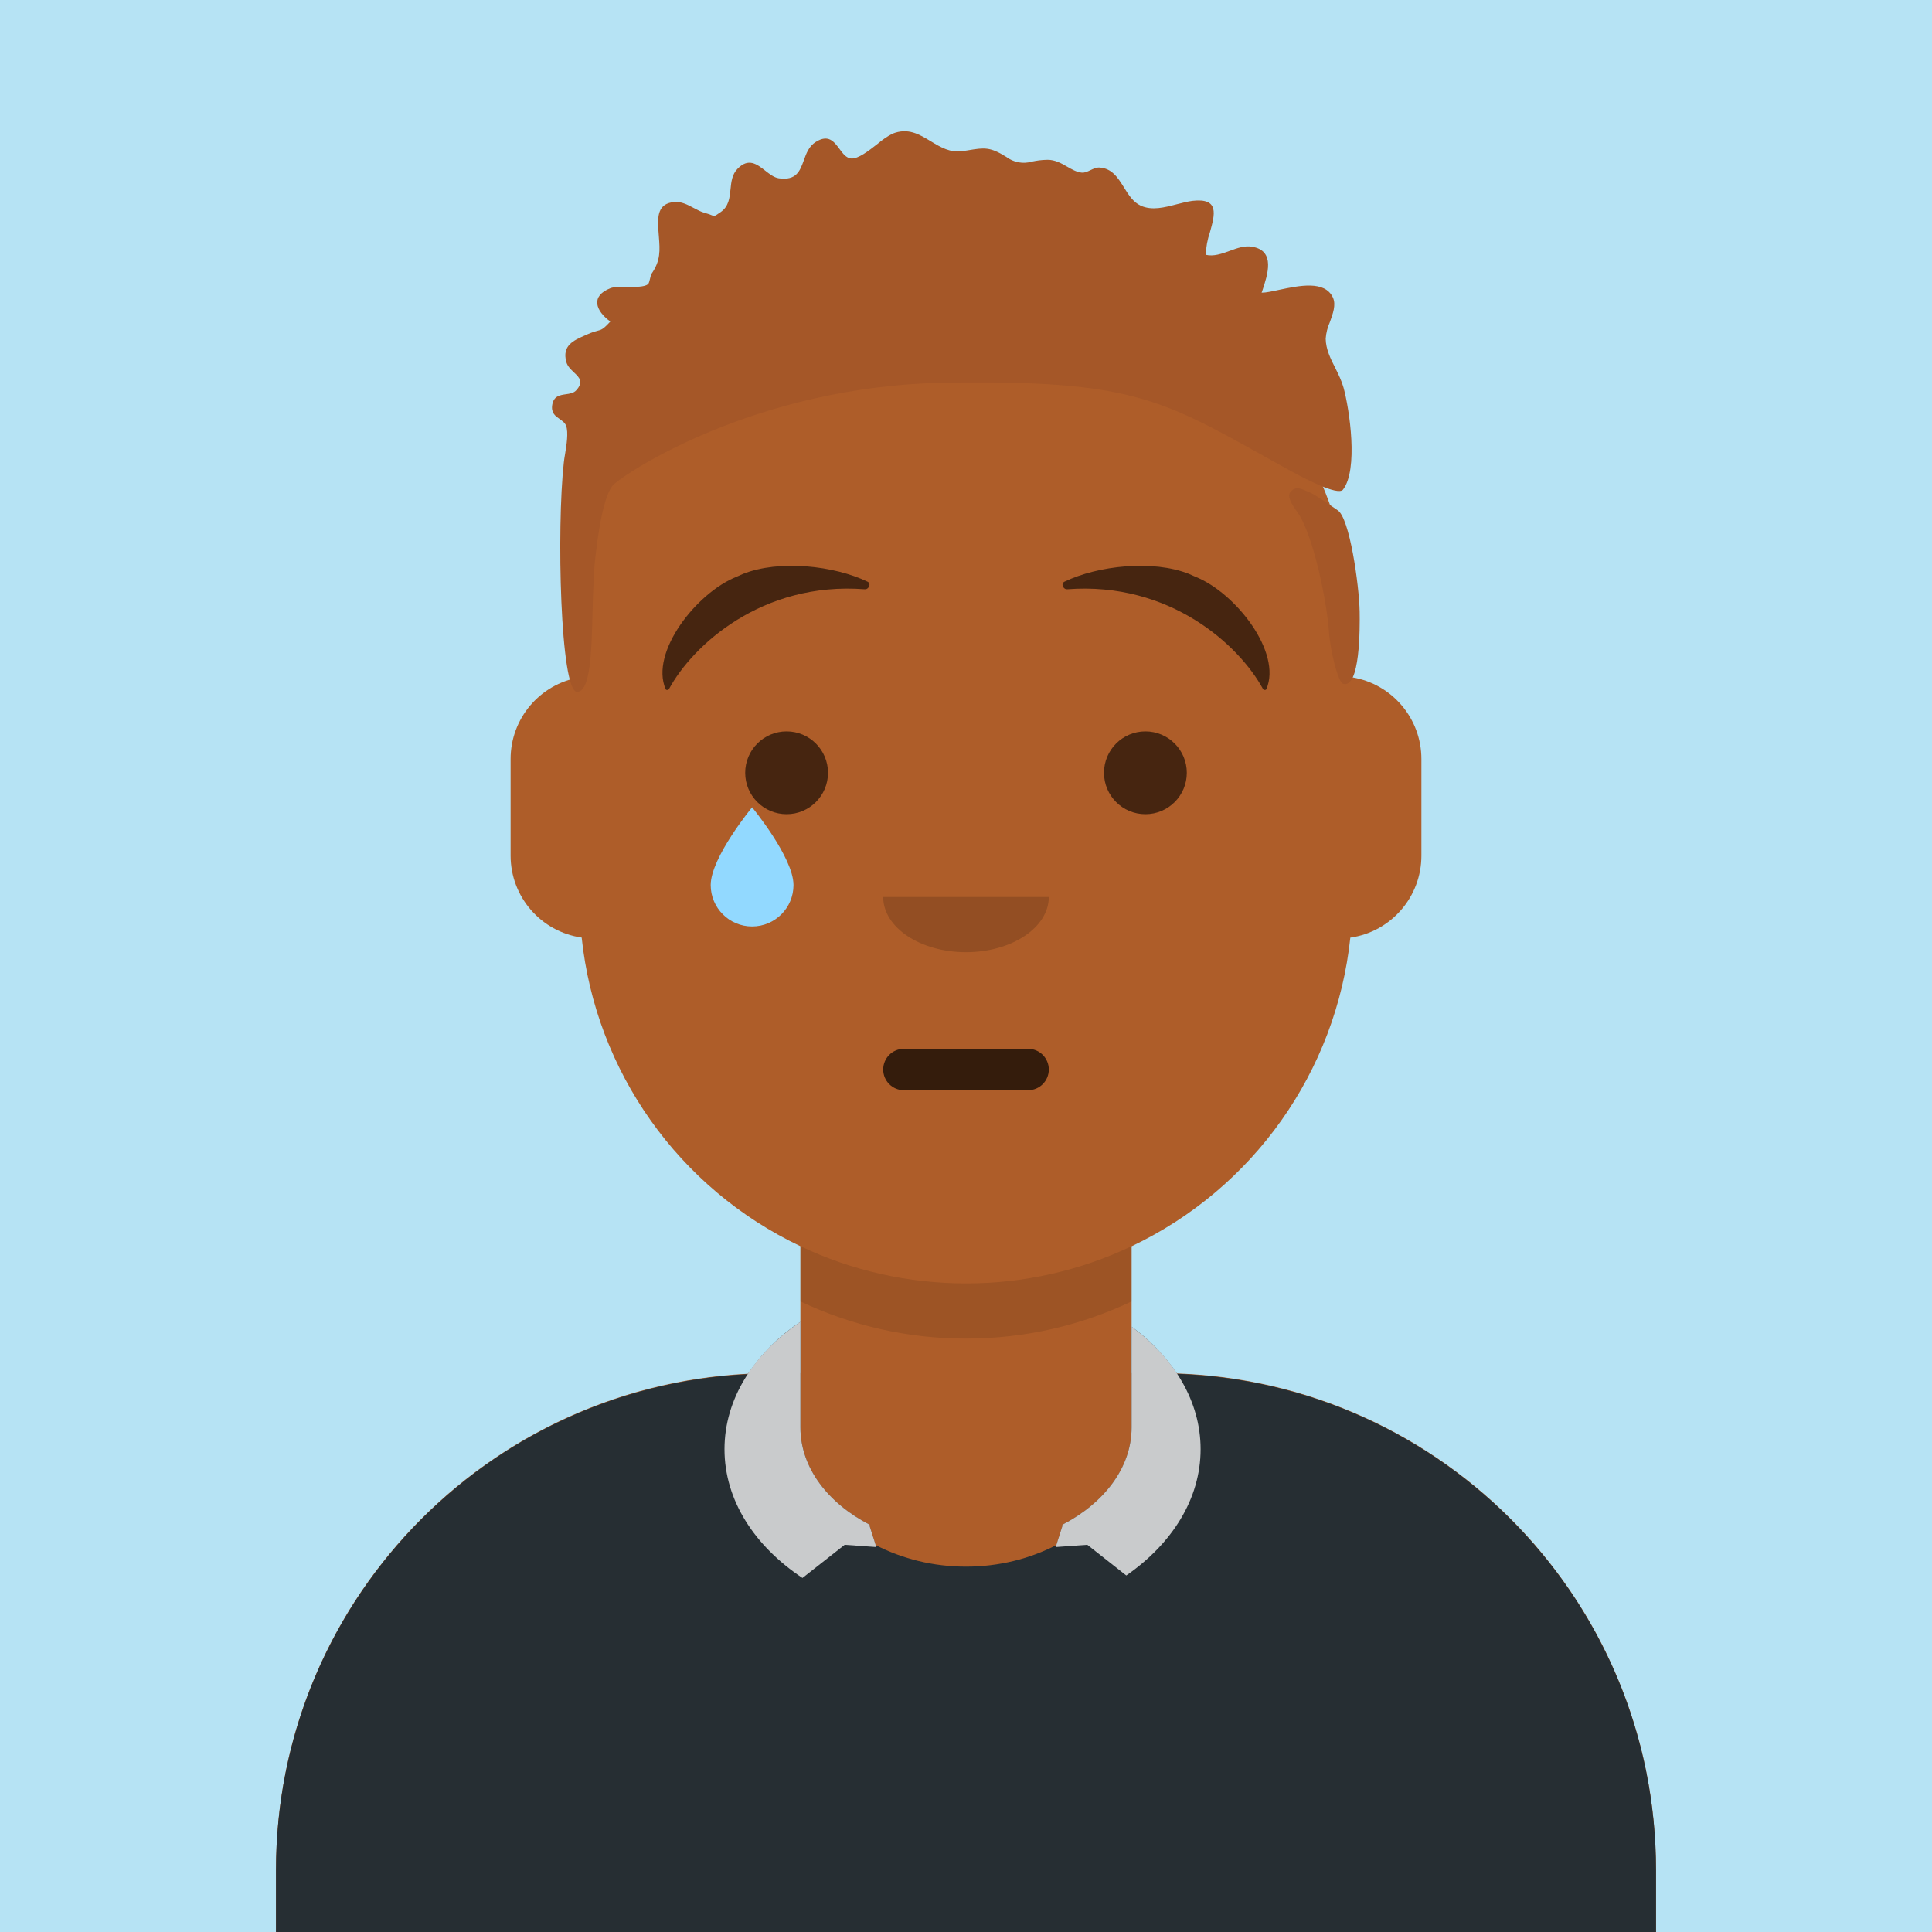
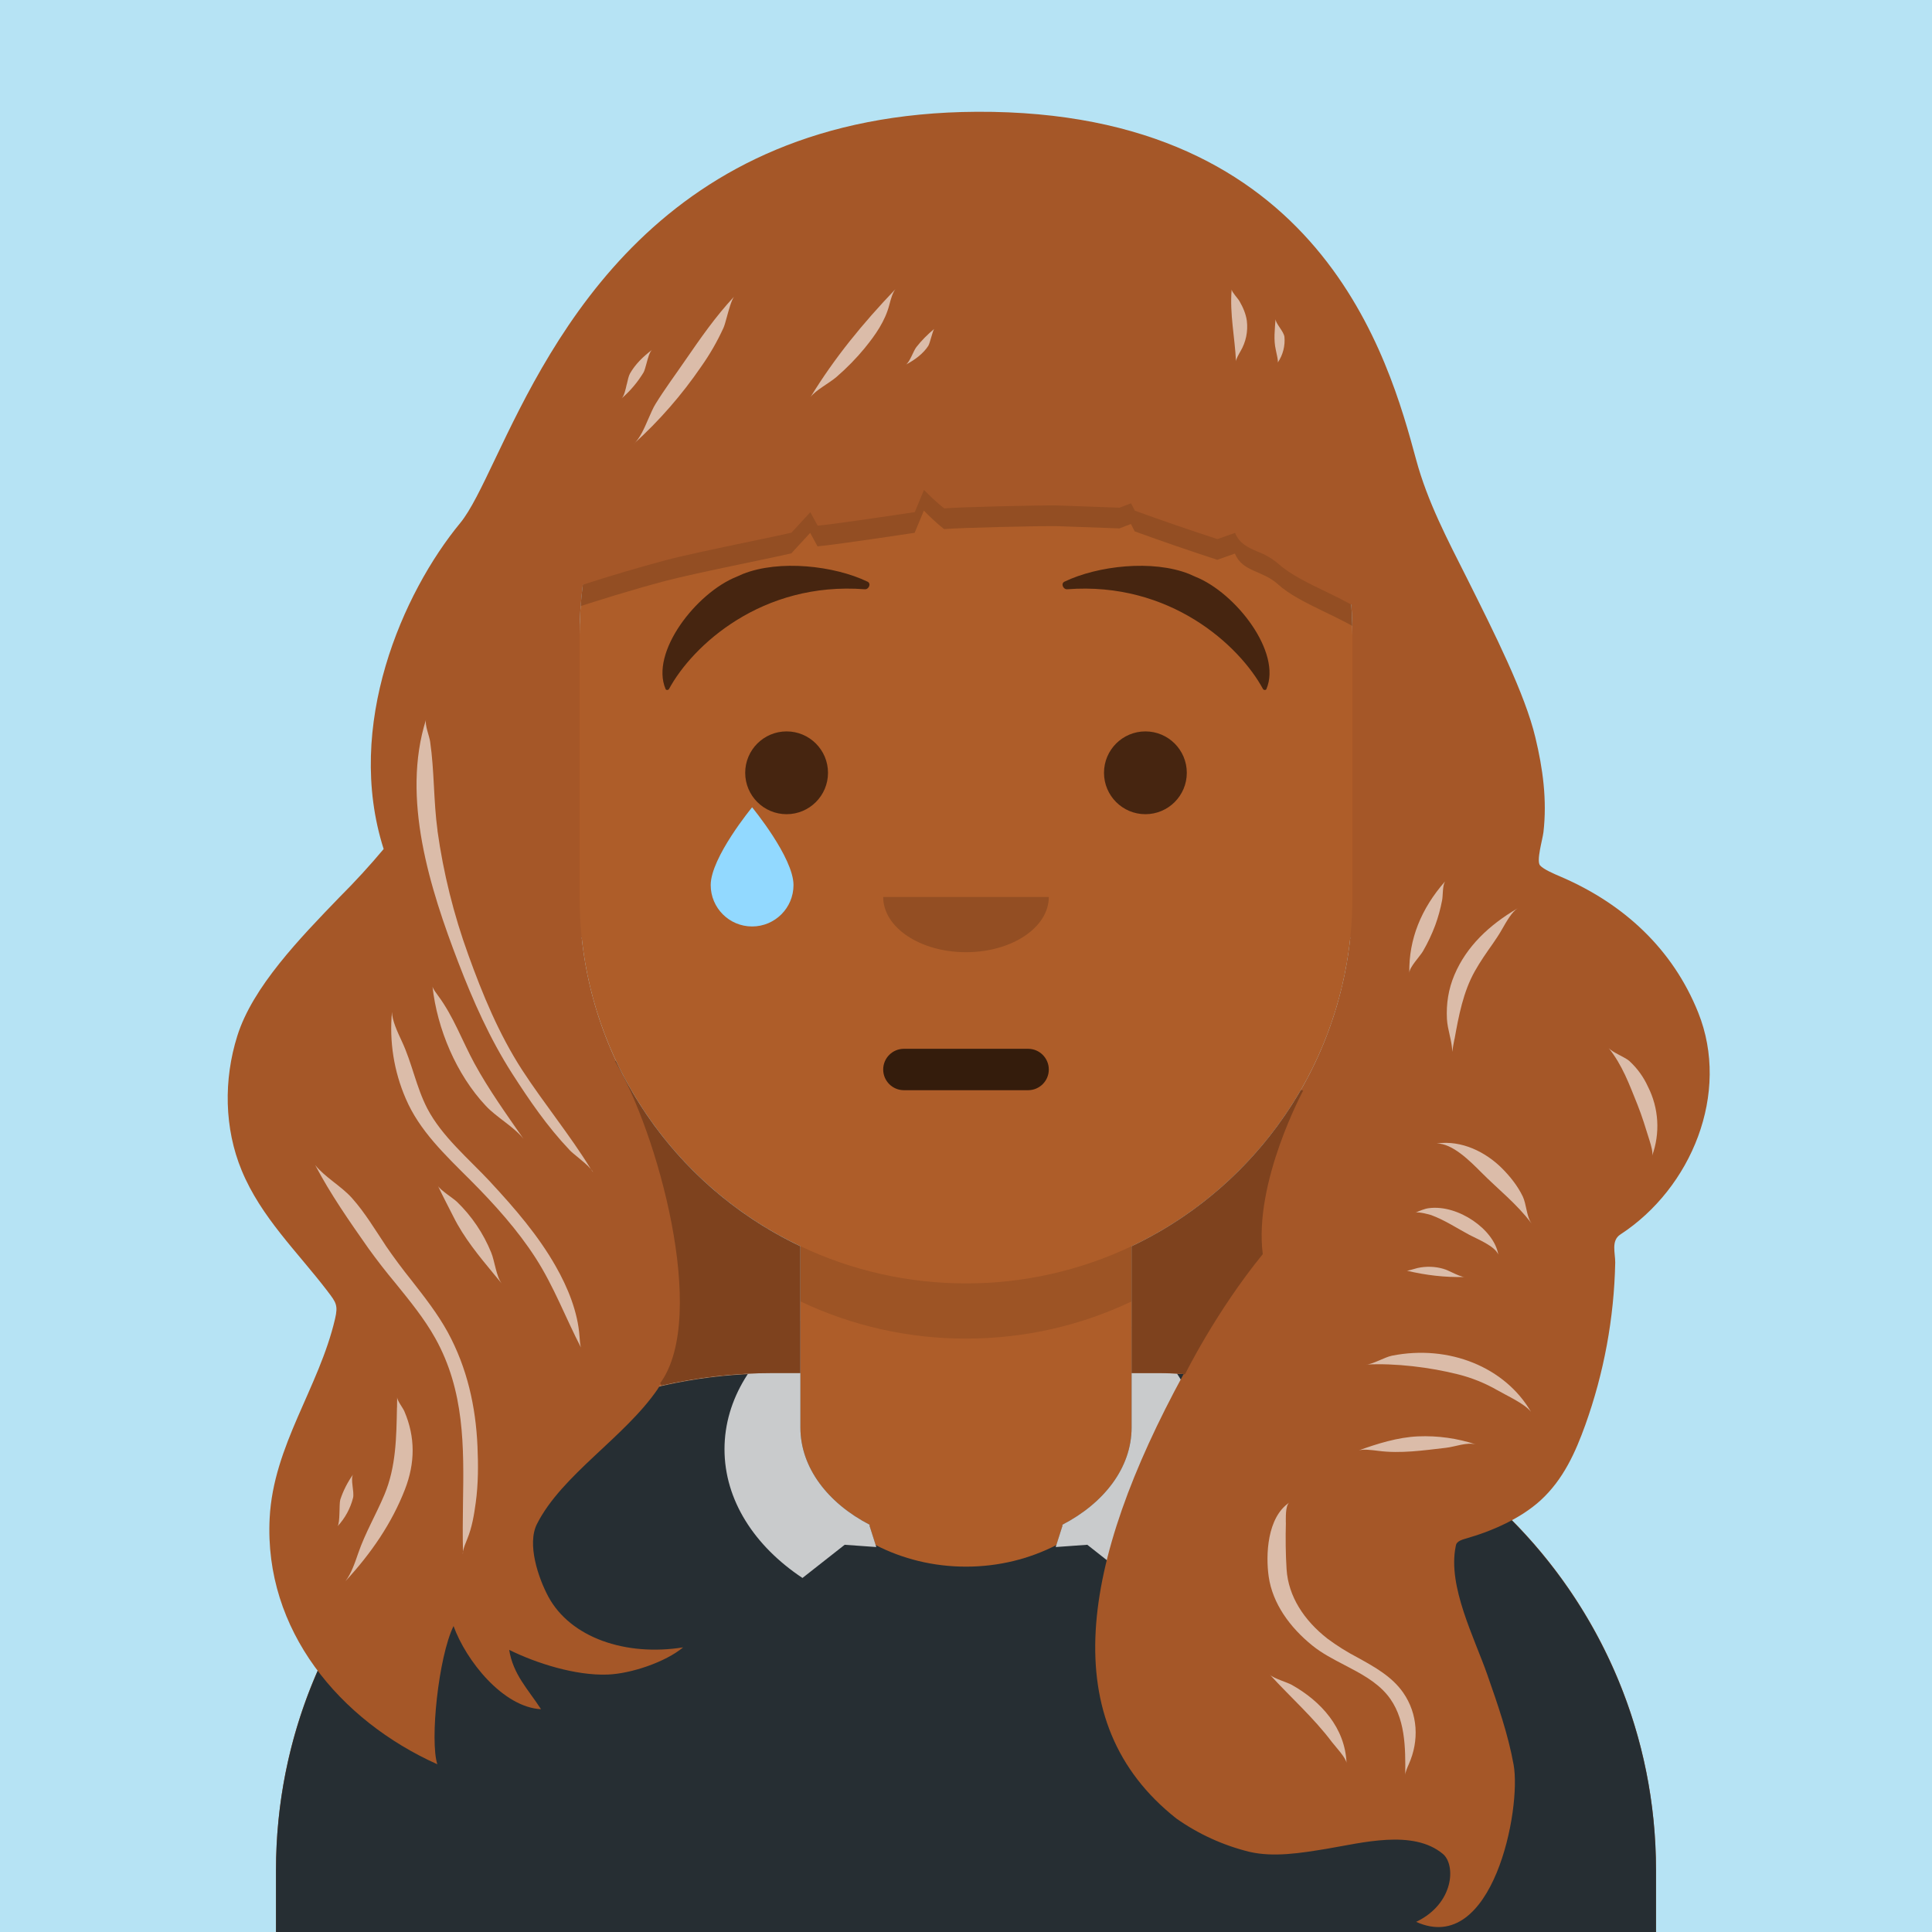
<svg xmlns="http://www.w3.org/2000/svg" viewBox="0 0 280 280" fill="none" shape-rendering="auto">
  <mask id="viewboxMask">
    <rect width="280" height="280" rx="0" ry="0" x="0" y="0" fill="#fff" />
  </mask>
  <g mask="url(#viewboxMask)">
    <rect fill="#b6e3f4" width="280" height="280" x="0" y="0" />
    <g transform="translate(8)">
      <path d="M132 36a56 56 0 0 0-56 56v6.17A12 12 0 0 0 66 110v14a12 12 0 0 0 10.3 11.88 56.04 56.04 0 0 0 31.7 44.73v18.4h-4a72 72 0 0 0-72 72v9h200v-9a72 72 0 0 0-72-72h-4v-18.39a56.04 56.04 0 0 0 31.7-44.73A12 12 0 0 0 198 124v-14a12 12 0 0 0-10-11.83V92a56 56 0 0 0-56-56Z" fill="#ae5d29" />
      <path d="M108 180.61v8a55.79 55.79 0 0 0 24 5.39c8.59 0 16.73-1.93 24-5.39v-8a55.79 55.79 0 0 1-24 5.39 55.79 55.79 0 0 1-24-5.39Z" fill="#000" fill-opacity=".1" />
      <g transform="translate(0 170)">
        <path d="M100.37 29.14a27.6 27.6 0 0 1 7.63-7.57v15.3c0 5.83 3.98 10.98 10.08 14.13l-.08.06.9 2.86c3.89 2 8.35 3.13 13.1 3.13s9.21-1.13 13.1-3.13l.9-2.86-.08-.06c6.1-3.15 10.08-8.3 10.08-14.12v-14.6a27.1 27.1 0 0 1 6.6 6.82 72 72 0 0 1 69.4 71.95V110H32v-8.95a72 72 0 0 1 68.37-71.9Z" fill="#262e33" />
        <path d="M108 21.57c-6.77 4.6-11 11.17-11 18.46 0 7.4 4.36 14.05 11.3 18.66l6.12-4.81 4.58.33-1-3.15.08-.06c-6.1-3.15-10.08-8.3-10.08-14.12v-15.3ZM156 36.88c0 5.82-3.98 10.97-10.08 14.12l.08.06-1 3.15 4.58-.33 5.65 4.45c6.63-4.6 10.77-11.1 10.77-18.3 0-6.92-3.82-13.2-10-17.75v14.6Z" fill="#fff" fill-opacity=".75" />
      </g>
      <g transform="translate(78 134)">
        <rect x="42" y="18" width="24" height="6" rx="3" fill="#000" fill-opacity=".7" />
      </g>
      <g transform="translate(104 122)">
        <path fill-rule="evenodd" clip-rule="evenodd" d="M16 8c0 4.42 5.37 8 12 8s12-3.58 12-8" fill="#000" fill-opacity=".16" />
      </g>
      <g transform="translate(76 90)">
        <path d="M25 27s-6 7.27-6 11.27a6 6 0 1 0 12 0c0-4-6-11.27-6-11.27Z" fill="#92D9FF" />
        <path d="M36 22a6 6 0 1 1-12 0 6 6 0 0 1 12 0ZM88 22a6 6 0 1 1-12 0 6 6 0 0 1 12 0Z" fill="#000" fill-opacity=".6" />
      </g>
      <g transform="translate(76 82)">
        <path d="m22.77 1.58.9-.4C28.93-.91 36.88-.03 41.73 2.3c.57.27.18 1.15-.4 1.1-14.92-1.14-24.96 8.15-28.37 14.45-.1.18-.41.2-.49.03-2.3-5.32 4.45-13.98 10.3-16.3ZM89.23 1.58l-.9-.4C83.07-.91 75.12-.03 70.27 2.3c-.57.27-.18 1.15.4 1.1 14.92-1.14 24.96 8.15 28.37 14.45.1.18.41.2.49.03 2.3-5.32-4.45-13.98-10.3-16.3Z" fill-rule="evenodd" clip-rule="evenodd" fill="#000" fill-opacity=".6" />
      </g>
      <g transform="translate(-1)">
-         <g fill="#a55728">
-           <path d="M187.7 56.12c.9 3.25 2.17 11.95-.06 14.84-.75.96-5.84-1.74-7.97-2.92l-3.53-1.96c-14.92-8.32-19.74-11-45.9-10.62-28.11.4-47.37 13.58-48.46 14.93-.75.93-1.71 3.44-2.5 10.41-.25 2.2-.32 4.97-.4 7.71-.14 5.94-.3 11.77-2.25 11.76-2.44-.01-2.97-23.78-1.92-33.21.04-.36.1-.78.18-1.23.23-1.4.5-3.13.16-4.11-.16-.44-.54-.7-.94-.99-.62-.43-1.26-.88-1.08-2.03.21-1.31 1.1-1.43 1.97-1.56.57-.08 1.13-.16 1.5-.56 1.13-1.23.46-1.87-.31-2.6-.46-.43-.95-.9-1.12-1.53-.63-2.36 1.03-3.1 2.69-3.83l.38-.17c.69-.3 1.1-.42 1.42-.5.6-.15.85-.21 1.89-1.35-2.14-1.56-2.9-3.69.01-4.83.56-.22 1.52-.2 2.5-.2 1.2.02 2.4.03 2.94-.37.15-.11.24-.53.33-.9.06-.27.11-.5.18-.6 1.35-1.93 1.23-3.4 1.08-5.4l-.07-.92c-.13-2.04-.11-3.9 2.33-4.11 1-.08 1.9.4 2.77.86.54.29 1.08.58 1.64.73.87.23 1.1.43 1.32.43.19 0 .37-.15.96-.55 1.18-.82 1.3-2.05 1.43-3.3.11-1.08.22-2.18 1.04-3 1.58-1.6 2.8-.64 4 .3.64.5 1.28 1 1.96 1.1 2.55.36 3.06-1.06 3.62-2.59.36-1 .74-2.06 1.74-2.68 1.83-1.15 2.64-.05 3.43 1.01.5.68.98 1.33 1.7 1.39 1.01.08 2.52-1.1 3.85-2.14a11.6 11.6 0 0 1 2.1-1.44c2.27-.93 3.91.07 5.58 1.08 1.4.85 2.83 1.72 4.65 1.43l.83-.13c2.24-.37 3.11-.51 5.45.96a4.2 4.2 0 0 0 3.74.69c.6-.12 1.3-.25 2.26-.26 1.1 0 1.98.5 2.83.99.7.4 1.36.79 2.13.87.42.04.84-.16 1.26-.36.42-.2.84-.4 1.3-.38 1.83.11 2.69 1.5 3.55 2.88.67 1.08 1.34 2.15 2.46 2.66 1.62.72 3.44.24 5.17-.21.79-.2 1.55-.4 2.28-.5 3.96-.46 3.27 1.97 2.55 4.56a11.1 11.1 0 0 0-.6 3.26c1.15.27 2.3-.15 3.46-.57 1.1-.4 2.18-.8 3.27-.6 3.4.58 2.25 4.02 1.44 6.45l-.08.21c.64 0 1.54-.2 2.56-.42 2.86-.6 6.61-1.41 7.78 1.13.47 1.05 0 2.31-.44 3.54a7.17 7.17 0 0 0-.61 2.41c.02 1.53.7 2.9 1.4 4.27.45.91.9 1.82 1.17 2.78Z" />
-           <path d="m186.36 73.6.47.33c1.76.99 3.15 10.9 3.22 14.69.04 2.34.08 11.25-2.4 10.48-.75-.23-1.9-4.95-2.06-7.72-.16-2.76-1.74-12.16-4.14-16.49-.13-.23-.32-.51-.53-.8-.65-.96-1.44-2.12-.92-2.76.72-.88 1.43-.57 2.26-.2l.44.18c.87.35 2.77 1.68 3.66 2.3Z" />
+         <path d="M89.4 84.2c-4.88 1.3-9.65 2.78-14.4 4.34-11.13 3.64-6.68-6.1-3-14.04l111.79-9.52c6.02 7.33 24.82 41 7.12 27-3.1-2.45-9.57-4.45-12.66-7.27-2.34-2.12-5.16-1.78-6.28-4.48l-2.55.9a375.12 375.12 0 0 1-11.97-4.12l-.55-1.07-1.67.64-9.12-.33c-2.63-.03-13.73.22-16.28.43 0 0-1.23-.92-2.94-2.68l-1.33 3.22s-11.92 1.8-14.08 1.96l-1.06-1.95-2.74 2.97c-3.9.9-13.84 2.83-18.3 4.01Z" fill="#000" fill-opacity=".16" />
+         <path d="M48.6 123.04c-5.7-17.86 2.75-37.13 11.12-47.27 1.48-1.8 3.06-5.11 5.06-9.3 8.34-17.47 23.9-50.05 69.8-50.27 49.93-.24 59.75 36.02 63.66 50.43 1.64 6.08 4.55 11.59 7.38 17.21 4 8 8.4 16.74 9.9 23.05 1.09 4.54 1.7 9.05 1.17 13.7-.12 1.06-1.08 4.22-.48 4.85.54.57 1.88 1.15 3.1 1.67 9.01 3.9 16.1 10.4 19.8 19.62 4.71 11.72-.99 25.47-11.26 32.17-1.4.9-.74 2.7-.76 4.1a74.22 74.22 0 0 1-4.33 23.5c-1.42 3.94-3.17 7.92-6.53 10.98-2.85 2.58-6.94 4.42-10.86 5.52-1.35.38-1.33.78-1.41 1.17-1.15 5.76 2.7 13.12 4.6 18.56 1.5 4.29 3 8.59 3.8 13 1.18 6.42-3.02 27.82-14.12 22.8 5.52-2.64 5.76-8.26 3.88-9.84-4.34-3.62-11.76-1.59-16.9-.74-3.7.61-7.63 1.25-11.15.43a31.34 31.34 0 0 1-10.6-4.84c-17.65-13.97-13.84-37.04 1.07-64.4l-.55-.03c-1.1-.06-1.67-.1-3-.1h-4v-18.39A56 56 0 0 0 189 130V92c0-1.47-.05-2.94-.16-4.38a68.09 68.09 0 0 0-3.66-1.86c-2.58-1.24-5.24-2.53-6.91-4.05a10.2 10.2 0 0 0-3-1.76c-1.39-.6-2.62-1.14-3.28-2.72l-2.55.9a373.94 373.94 0 0 1-11.97-4.12l-.55-1.07-1.67.64-9.12-.33c-2.63-.03-13.73.22-16.28.43 0 0-1.23-.92-2.94-2.68l-1.33 3.22s-11.92 1.8-14.08 1.96l-1.06-1.95-2.74 2.97c-1.43.33-3.66.8-6.13 1.31-4.3.9-9.34 1.95-12.17 2.7a248.15 248.15 0 0 0-11.93 3.53c-.31 2.38-.47 4.8-.47 7.27v38a56 56 0 0 0 32 50.61V199h-4a72.2 72.2 0 0 0-16.4 1.87c-.1.17-.22.32-.32.5-4.78 6.95-13.87 12.39-17.46 19.5-1.47 2.9.19 7.82 1.66 10.55 3.2 5.9 11.15 8.66 19.52 7.33-2.53 2.12-7.55 3.82-10.95 3.94-4.63.17-10.29-1.62-14.26-3.58.6 3.6 2.68 5.62 4.62 8.6-5.52-.28-10.88-7.06-12.68-12.05-2.2 4.51-3.44 16.64-2.35 20.03-14.14-6.34-25.13-19.44-24.3-35.66.54-10.56 7.15-18.9 9.48-28.9.46-1.96.14-2.38-1.05-3.94l-.05-.07c-4.38-5.73-9.62-10.69-12.43-17.48-2.54-6.13-2.63-13.18-.64-19.5 2.21-7.08 9.06-14.16 14.84-20.14a105.5 105.5 0 0 0 6.37-6.95Z" fill="#a55728" />
+         <path d="m164.5 199.2.26-.06s4.44-9.02 11.25-17.38c-1.33-10.43 5.86-23.71 5.86-23.71l-.35-.08A56.25 56.25 0 0 1 157 180.62V199h4c1.32 0 1.88.04 3 .1l.54.04-.04.07ZM82.27 153.74l-.14.06c6.02 9.99 13.63 36.95 6.55 46.66l.25.34A72.25 72.25 0 0 1 105 199h4v-18.39a56.23 56.23 0 0 1-26.73-26.87Z" fill="#000" fill-opacity=".24" />
+         <g fill="#fff" fill-opacity=".6">
+           <path d="M118.38 50.37c1.51-1.85 2.89-3.83 3.5-6.16.23-.87.47-1.77.89-2.3-4.76 4.99-8.8 9.91-12.3 15.63.77-1.02 2.73-2.02 3.76-2.91a34.94 34.94 0 0 0 4.15-4.25ZM171.5 41.98c-.3 3.5.47 6.94.63 10.4 0-.34.34-.92.65-1.47a6.98 6.98 0 0 0 .92-4.42c-.14-1-.55-1.95-1.07-2.85-.2-.36-1.12-1.33-1.12-1.66ZM56.4 120.38a88.61 88.61 0 0 0 4.47 18c2.06 5.72 4.42 11.46 7.8 16.69 3.17 4.87 6.93 9.42 9.96 14.36-.46-.55-1.22-1.17-1.9-1.73-.49-.4-.94-.76-1.2-1.05-3.23-3.4-5.82-7.2-8.29-11.04-3.25-5.07-5.69-10.58-7.8-16.08-4.14-10.78-8.3-23.85-4.7-35.24-.2.77.5 2.43.6 3.2.62 4.27.48 8.6 1.07 12.88ZM54.77 104.2a.76.76 0 0 0-.02.09l.02-.09ZM78.63 169.43c.5.58.35.56 0 0ZM68.86 165.04c-2.46-3.54-5.05-7.16-7.09-10.9-1.78-3.27-3.05-6.85-5.29-9.85-.32-.44-.72-.97-.8-1.32.68 6.15 3.45 12.74 7.73 17.3 1.56 1.67 4.09 3.04 5.45 4.77ZM64.08 171.32c3.55 3.82 6.94 7.76 9.45 12.18 1.75 3.07 3.22 6.64 3.46 10.21.04.53.08 1.2.2 1.57-2.22-4.29-3.91-8.83-6.55-12.94-2.6-4.05-5.95-7.78-9.44-11.28-3.7-3.7-7.41-7.18-9.4-11.85a25.53 25.53 0 0 1-1.99-12.55c.02 1.24.76 2.82 1.44 4.28 1.47 3.14 2.07 6.6 3.67 9.7 2.13 4.08 5.96 7.24 9.17 10.68ZM59.23 174.18c-.5-.49-2.41-1.69-2.75-2.3l-.03-.06.03.06c.7 1.5 1.48 2.95 2.22 4.43 1.53 3.08 3.71 5.71 5.93 8.4l1.08 1.3c-.8-1.02-1.02-3.29-1.53-4.5a21.43 21.43 0 0 0-4.95-7.33ZM48.9 180.53a83.67 83.67 0 0 0 3.73 5.02c1.9 2.43 3.8 4.86 5.25 7.5 2.83 5.2 4.07 10.81 4.32 16.55.12 2.7.12 5.46-.25 8.16-.24 1.77-.54 3.6-1.22 5.25-.25.6-.54 1.32-.63 1.84-.06-2.32-.03-4.64 0-6.95.13-8.2.25-16.3-4.02-23.96-1.58-2.83-3.68-5.4-5.78-7.99a90.37 90.37 0 0 1-3.9-5.02c-2.78-3.96-5.5-7.85-7.72-12.08 1.36 1.72 3.8 3.07 5.32 4.77 1.9 2.13 3.35 4.58 4.9 6.9Z" />
+           <path d="M60.1 224.85c-.08.53.01.4 0 0ZM50.54 204l.02-1.5c0 .5.82 1.51 1.04 2.03 1.61 3.75 1.57 7.5.09 11.32-1.9 4.9-4.88 9.25-8.62 13.3.83-1.09 1.35-2.6 1.85-4.06 1.01-2.94 2.6-5.62 3.8-8.49 1.68-4.01 1.73-8.32 1.81-12.6ZM41.92 221.2a9.46 9.46 0 0 0 2.25-4.13c.2-.9-.41-2.68 0-3.38a13.66 13.66 0 0 0-1.85 3.64c-.2.69 0 3.32-.4 3.87ZM84.86 64.32a63.3 63.3 0 0 0 9.77-11.2 34.6 34.6 0 0 0 3.22-5.6c.13-.28.3-.87.48-1.54.3-1.09.65-2.4 1.04-2.97-2.7 2.9-4.84 6-7.03 9.17-1.45 2.12-2.99 4.18-4.34 6.37-.36.58-.68 1.35-1.03 2.14-.59 1.37-1.22 2.83-2.1 3.63ZM83.84 55.69c.14-.62.27-1.22.47-1.57.75-1.32 1.9-2.45 3.18-3.41-.35.3-.58 1.16-.79 1.95-.15.54-.28 1.05-.44 1.33a15.8 15.8 0 0 1-3.17 3.75c.36-.35.56-1.22.74-2.04ZM83.07 57.75l.03-.02-.03.02ZM203.8 150.6c.6-3.33 1.25-6.84 2.94-9.84.76-1.36 1.68-2.68 2.6-3.98.48-.7.94-1.38 1.35-2.11.66-1.16 1.46-2.56 2.26-3.03-4.16 2.43-7.42 5.54-9.16 9.64-.88 2.07-1.2 4.2-1.09 6.39.08 1.57.76 3.24.77 4.77.08-.62.2-1.23.32-1.85ZM202 130.48a22.88 22.88 0 0 1-1 3.63 25.14 25.14 0 0 1-1.77 3.74c-.43.75-1.98 2.32-1.98 3.15-.09-4.9 1.73-9.33 5.17-13.25-.38.65-.28 2.03-.42 2.74ZM201.2 165.72c2.28-.03 4.82 2.52 6.51 4.22 2.42 2.43 5.14 4.56 7.2 7.31l.06.07-.05-.07c-.68-.96-.7-2.74-1.23-3.85-.72-1.5-1.82-2.9-3.06-4.13-2.32-2.29-5.77-4.07-9.42-3.55ZM200.42 176.1c-.18-.06-1.78-.52-2.28-.35.59-.26 1.3-.57 1.93-.65 4.28-.57 9.5 3.14 10.07 6.72-.48-1.23-3.03-2.24-4.18-2.85-1.82-.97-3.56-2.14-5.54-2.87ZM198.14 175.75l-.06.03.03-.02h.03ZM202.23 183.9a7.6 7.6 0 0 0-3.79-.13c-.47.13-1.44.42-1.56.39 2.82.66 5.47.98 8.4.91-.44 0-1.16-.34-1.84-.66-.47-.22-.9-.43-1.21-.5ZM191.01 197.76c-.13 0-.13.01 0 0ZM191.01 197.76c4.26-.22 9.25.4 13.3 1.42a22.3 22.3 0 0 1 5.7 2.3c1.4.81 3.93 1.93 4.87 3.13-3.74-6.44-11.85-9.79-20.16-8.13-1.06.22-2.67 1.2-3.7 1.29ZM192.76 210.27c3.23.42 6.55-.07 9.77-.44 1.38-.15 3.03-.86 4.38-.49a23.55 23.55 0 0 0-8.4-1.17c-2.93.13-5.9 1.06-8.59 2.03.68-.2 1.81-.06 2.84.07ZM179.36 220.67c-.06 2.23-.04 4.52.1 6.74.25 3.97 2.55 7.44 5.93 10.08a32.36 32.36 0 0 0 4.34 2.72c2.51 1.39 5 2.76 6.63 5.1 2.15 3.1 2.33 6.96.82 10.36-.25.56-.51 1.16-.52 1.58v-.05c.03-3.87.07-8.36-2.64-11.6-1.59-1.9-3.87-3.1-6.16-4.29-1.63-.85-3.28-1.7-4.67-2.83-3.27-2.64-5.76-6.1-6.32-9.98-.45-3.13-.23-8.58 2.98-10.73-.6.45-.48 2.35-.5 2.9ZM179.9 217.74a.43.43 0 0 0-.04.03l.05-.03ZM177 242.67l.08.08a.69.69 0 0 1-.07-.08ZM188.15 255.52c-.2-5.11-3.7-8.96-7.94-11.34-.6-.34-2.6-.93-3.13-1.43 2.96 3.24 6.32 6.21 8.96 9.73.46.6 2.06 2.3 2.11 3.04ZM188.15 255.55v-.03.03ZM229.17 153.8a11.45 11.45 0 0 1 2.67 3.7 12.62 12.62 0 0 1 .6 10c.14-.52-.15-1.47-.38-2.22-.55-1.76-1.07-3.5-1.76-5.22-1.18-2.91-2.14-5.64-4.18-8.2.54.67 2.32 1.3 3.05 1.93ZM179.15 48.8a5.72 5.72 0 0 1-.97 3.75c.09-.2-.12-1.1-.28-1.84-.34-1.47-.14-2.96-.04-4.47 0 .64 1.18 1.77 1.29 2.57ZM127.57 50.07c-.73 1.16-2 2.11-3.3 2.78.58-.33 1.1-2 1.54-2.55.73-.94 1.63-1.84 2.58-2.63-.21.22-.61 2.05-.83 2.4Z" />
        </g>
      </g>
      <g transform="translate(49 72)" />
      <g transform="translate(62 42)" />
    </g>
  </g>
</svg>
